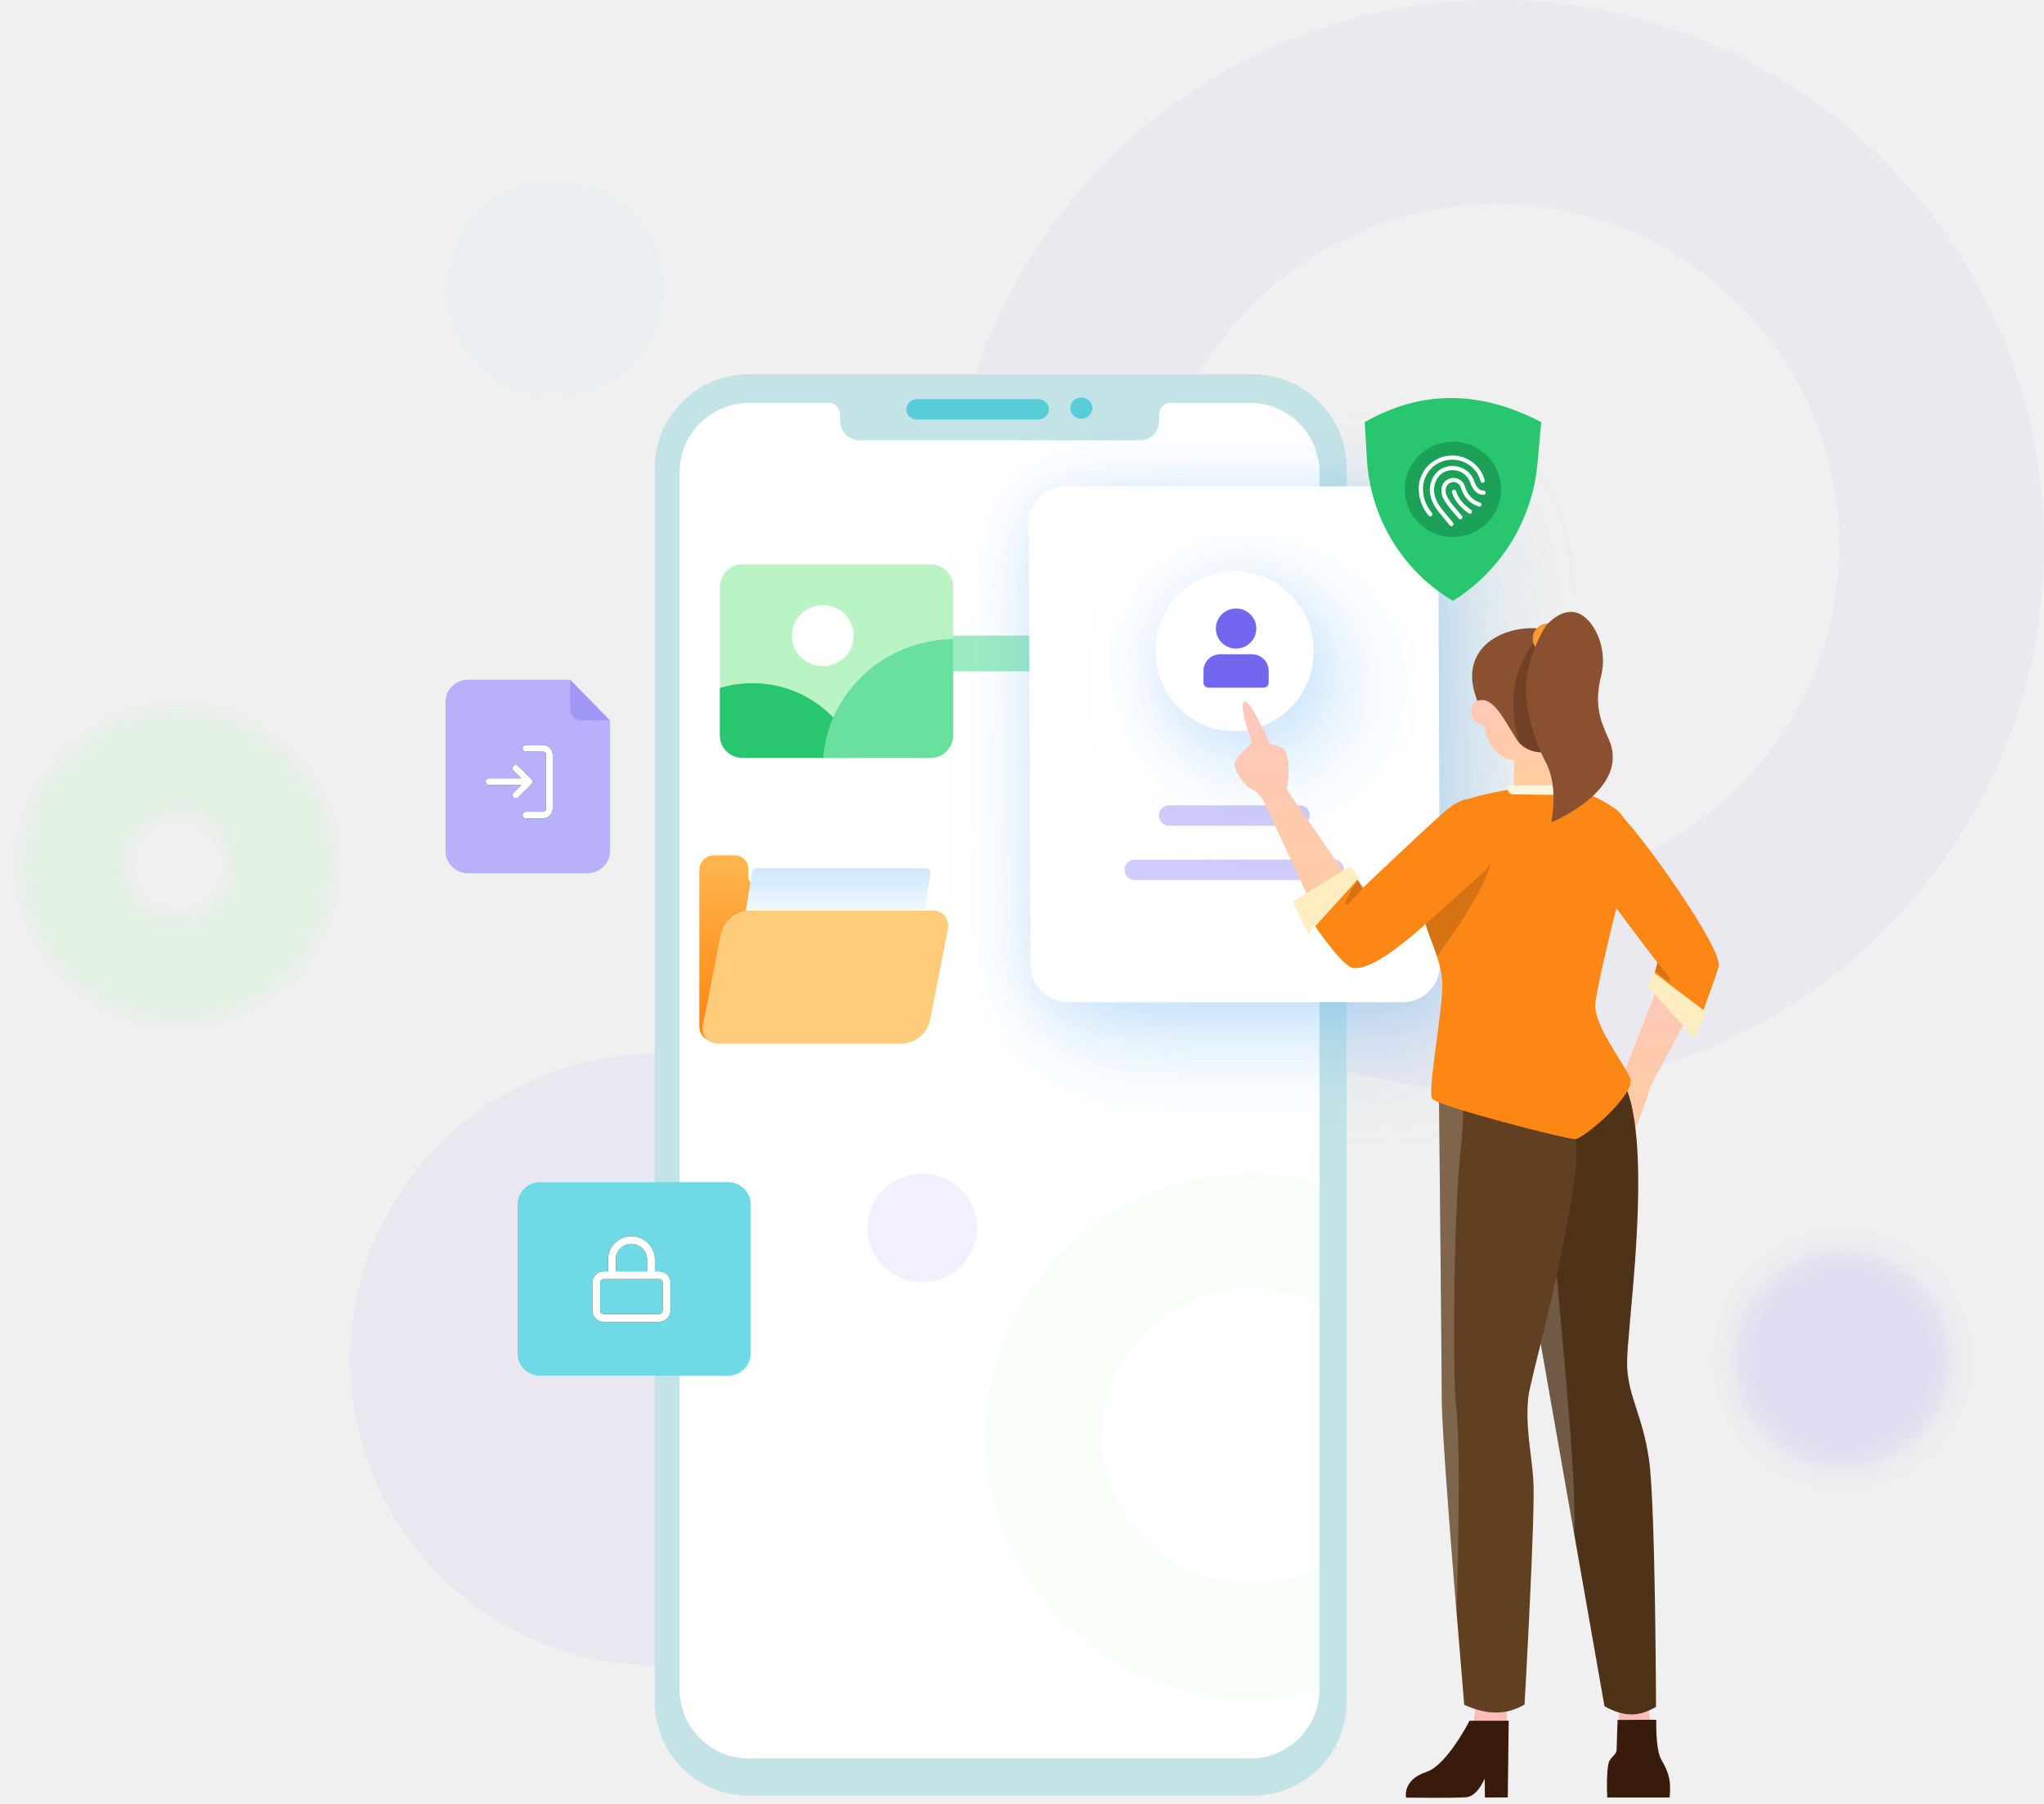
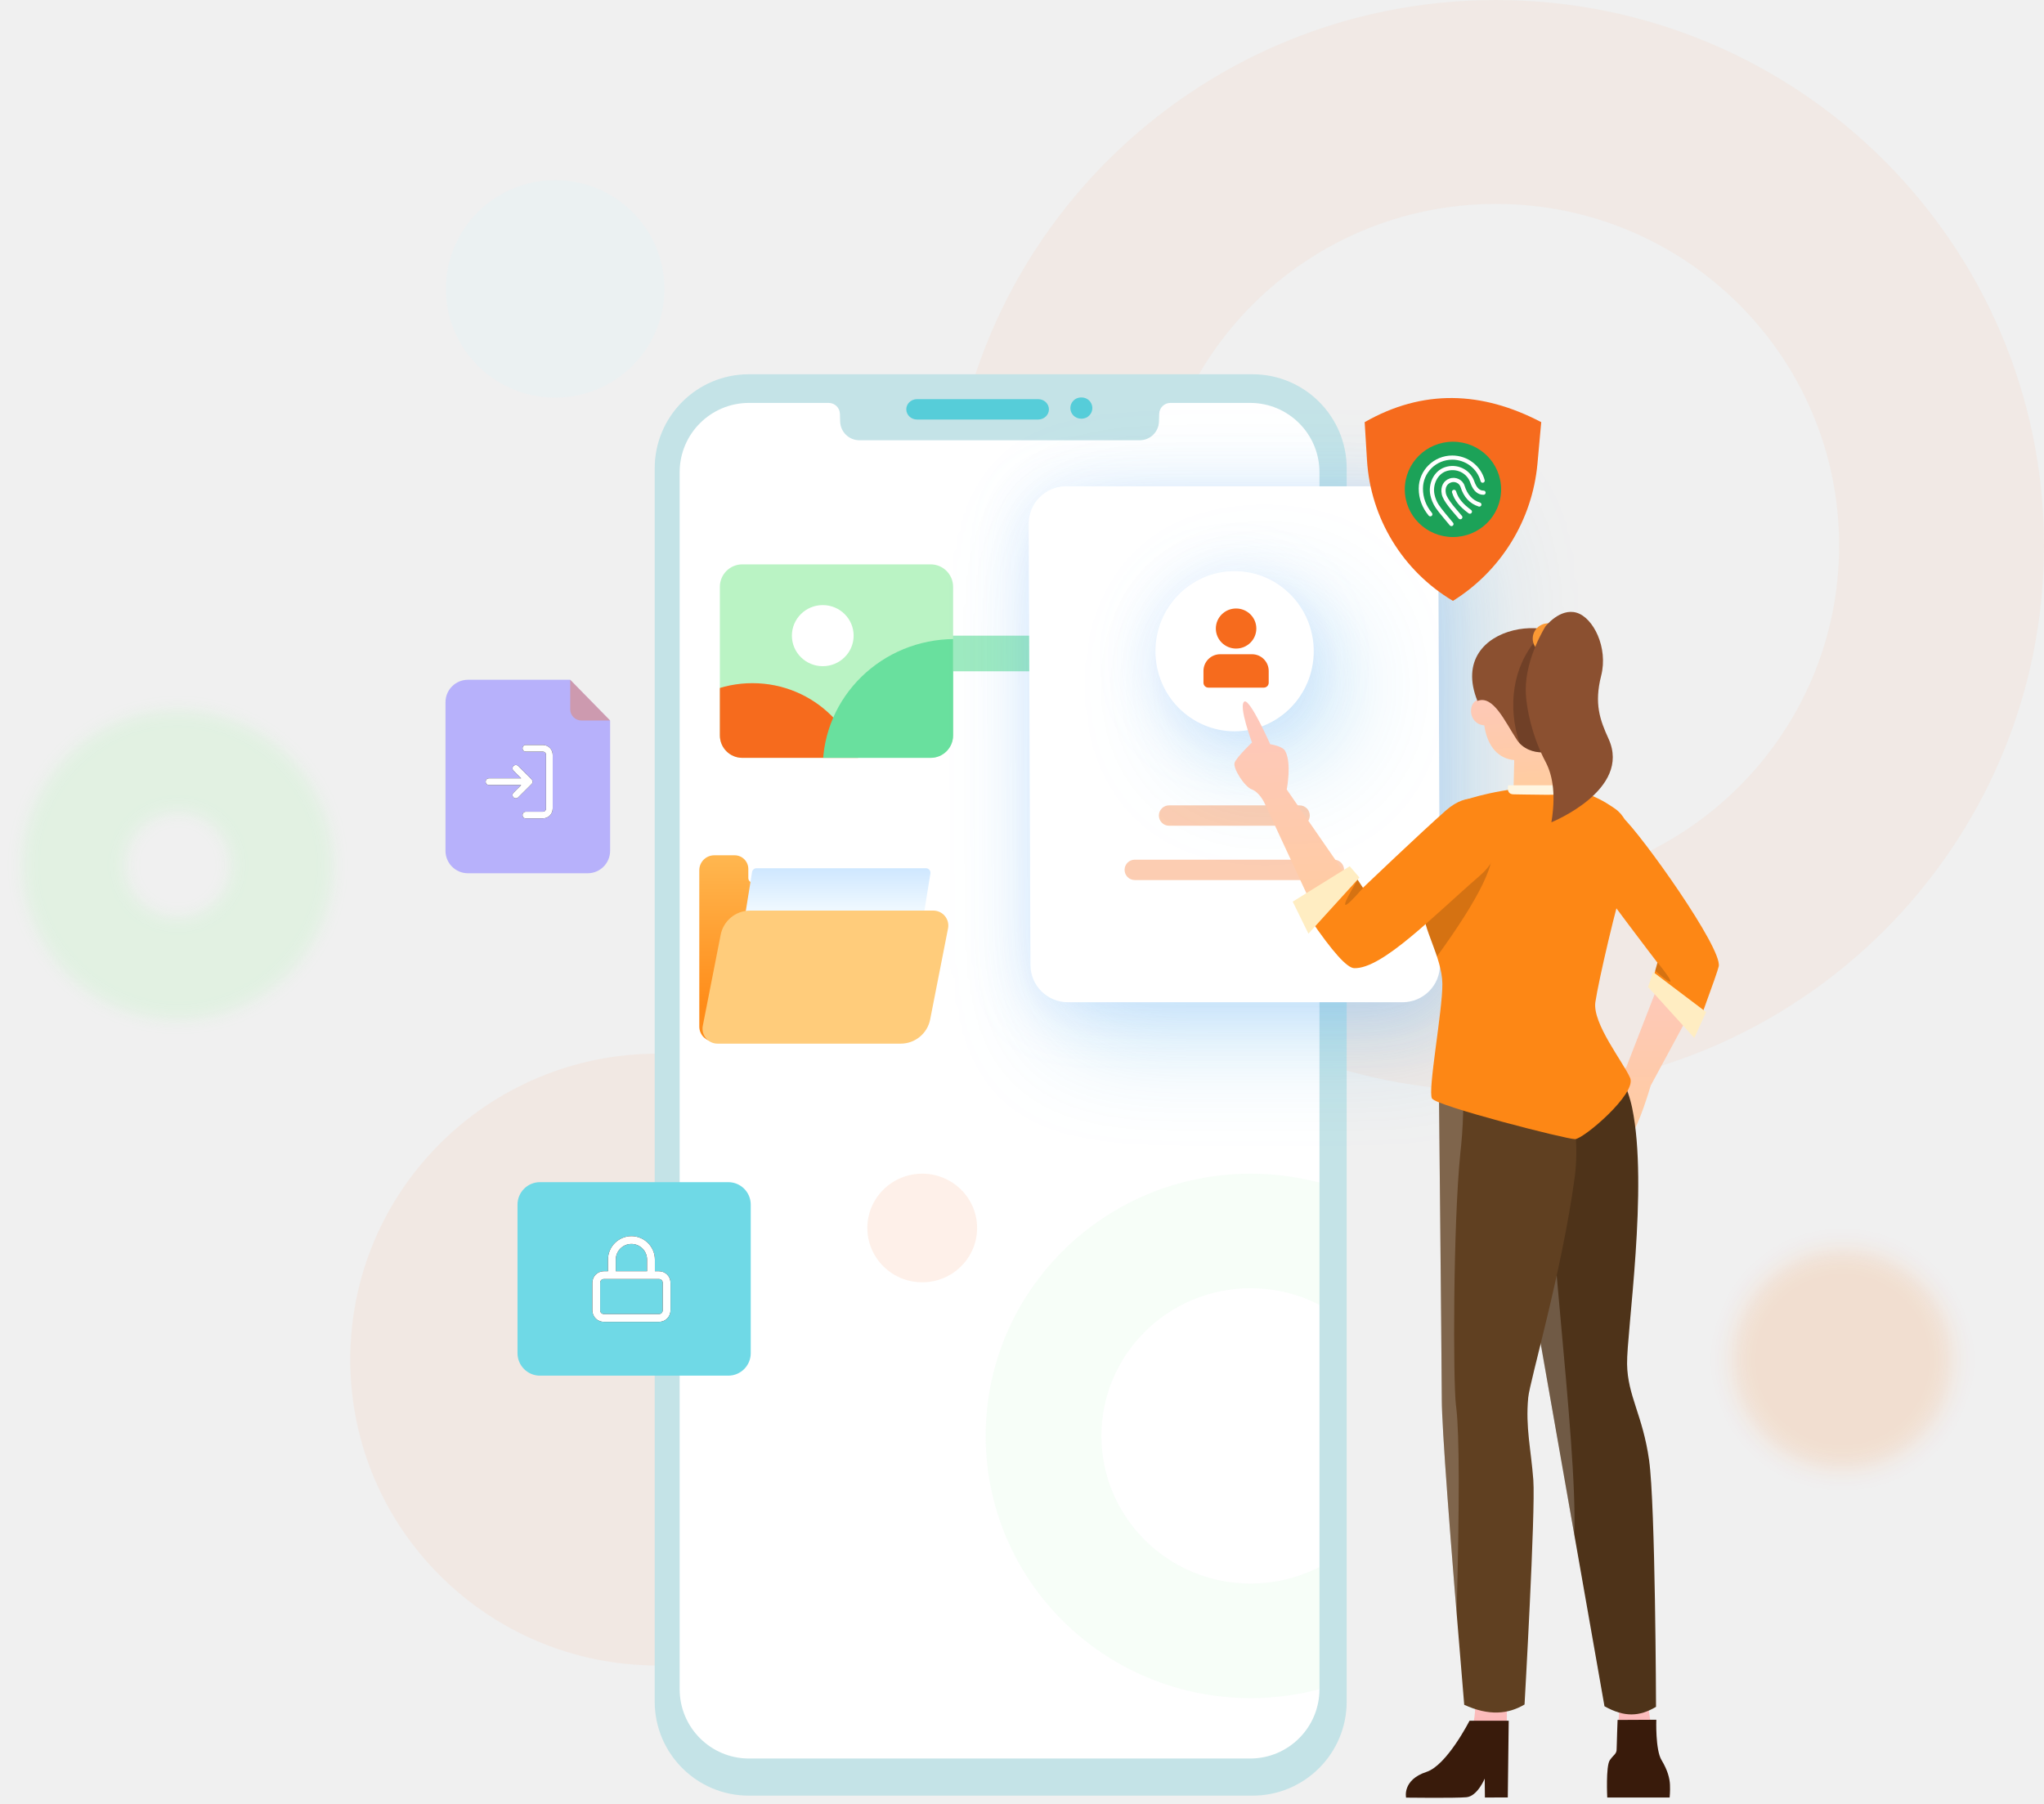
<svg xmlns="http://www.w3.org/2000/svg" xmlns:xlink="http://www.w3.org/1999/xlink" width="546px" height="482px" viewBox="0 0 546 482" version="1.1">
  <defs>
    <filter x="-7.2%" y="-7.3%" width="114.5%" height="114.5%" filterUnits="objectBoundingBox" id="filter-1">
      <feGaussianBlur stdDeviation="2" in="SourceGraphic" />
    </filter>
    <filter x="-15.4%" y="-15.5%" width="130.8%" height="131.0%" filterUnits="objectBoundingBox" id="filter-2">
      <feGaussianBlur stdDeviation="3" in="SourceGraphic" />
    </filter>
    <path d="M18.522,0 L39.813,0 C41.436,5.90080916e-16 42.764,1.29 42.811,2.912 L42.872,4.988 C42.953,7.767 45.229,9.977 48.008,9.977 L122.898,9.977 C125.677,9.977 127.953,7.767 128.034,4.988 L128.094,2.912 C128.142,1.29 129.47,7.42186714e-16 131.093,0 L152.384,0 C162.613,-1.87911363e-15 170.906,8.293 170.906,18.522 L170.906,343.682 C170.906,353.912 162.613,362.204 152.384,362.204 L18.522,362.204 C8.293,362.204 8.35816978e-15,353.912 0,343.682 L0,18.522 C-4.8054561e-15,8.293 8.293,-8.77902741e-15 18.522,0 Z" id="path-3" />
    <linearGradient x1="50%" y1="81.177%" x2="50%" y2="-34.513%" id="linearGradient-5">
      <stop stop-color="#FF8C19" offset="0%" />
      <stop stop-color="#FFC967" offset="100%" />
    </linearGradient>
    <linearGradient x1="62.11%" y1="31.381%" x2="62.11%" y2="-27.478%" id="linearGradient-6">
      <stop stop-color="#F8FDFF" offset="0%" />
      <stop stop-color="#AAD4FF" offset="100%" />
    </linearGradient>
    <path d="M19.69,3.569 L19.69,17.846 C19.69,19.362 18.527,20.522 17.005,20.522 L12.53,20.522 C11.993,20.522 11.635,20.165 11.635,19.63 C11.635,19.095 11.993,18.738 12.53,18.738 L17.005,18.738 C17.542,18.738 17.9,18.381 17.9,17.846 L17.9,3.569 C17.9,3.034 17.542,2.677 17.005,2.677 L12.53,2.677 C11.993,2.677 11.635,2.32 11.635,1.785 C11.635,1.249 11.993,0.892 12.53,0.892 L17.005,0.892 C18.527,0.892 19.69,2.052 19.69,3.569 Z M14.231,11.064 C14.32,10.886 14.32,10.618 14.231,10.35 C14.141,10.261 14.141,10.172 14.052,10.083 L10.472,6.514 C10.114,6.157 9.577,6.157 9.219,6.514 C8.861,6.871 8.861,7.406 9.219,7.763 L11.277,9.815 L2.685,9.815 C2.148,9.815 1.79,10.172 1.79,10.707 C1.79,11.243 2.148,11.6 2.685,11.6 L11.277,11.6 L9.219,13.652 C8.861,14.009 8.861,14.544 9.219,14.901 C9.398,15.079 9.666,15.169 9.845,15.169 C10.024,15.169 10.293,15.079 10.472,14.901 L14.052,11.332 C14.141,11.243 14.231,11.153 14.231,11.064 Z" id="path-7" />
    <path d="M19.839,10.41 L18.795,10.41 L18.795,7.287 C18.795,3.852 15.976,1.041 12.53,1.041 C9.084,1.041 6.265,3.852 6.265,7.287 L6.265,10.41 L5.221,10.41 C3.446,10.41 2.088,11.763 2.088,13.533 L2.088,20.82 C2.088,22.589 3.446,23.943 5.221,23.943 L19.839,23.943 C21.615,23.943 22.972,22.589 22.972,20.82 L22.972,13.533 C22.972,11.763 21.615,10.41 19.839,10.41 Z M8.353,7.287 C8.353,4.997 10.233,3.123 12.53,3.123 C14.827,3.123 16.707,4.997 16.707,7.287 L16.707,10.41 L8.353,10.41 L8.353,7.287 Z M20.884,20.82 C20.884,21.444 20.466,21.861 19.839,21.861 L5.221,21.861 C4.594,21.861 4.177,21.444 4.177,20.82 L4.177,13.533 C4.177,12.908 4.594,12.492 5.221,12.492 L19.839,12.492 C20.466,12.492 20.884,12.908 20.884,13.533 L20.884,20.82 Z" id="path-9" />
    <path d="M6,0 L56.3,0 C59.614,-1.4968968e-15 62.3,2.686 62.3,6 L62.3,45.698 C62.3,49.011 59.614,51.698 56.3,51.698 L6,51.698 C2.686,51.698 -4.82366169e-16,49.011 0,45.698 L0,6 C-1.29399067e-15,2.686 2.686,-2.79460044e-16 6,0 Z" id="path-11" />
    <path d="M10.04,1.03111251e-13 L99.431,1.03111251e-13 C104.938,1.03875937e-13 109.409,4.453 109.431,9.96 L109.901,127.821 C109.923,133.343 105.464,137.838 99.941,137.86 C99.928,137.86 99.914,137.86 99.901,137.86 L10.51,137.86 C5.003,137.86 0.532,133.407 0.51,127.9 L0.04,10.04 C0.018,4.517 4.477,0.022 10,7.94958278e-05 C10.013,2.6498662e-05 10.027,9.95609792e-14 10.04,1.03111251e-13 Z" id="path-13" />
    <filter x="-35.0%" y="-27.2%" width="184.5%" height="167.5%" filterUnits="objectBoundingBox" id="filter-14">
      <feOffset dx="8" dy="9" in="SourceAlpha" result="shadowOffsetOuter1" />
      <feGaussianBlur stdDeviation="14" in="shadowOffsetOuter1" result="shadowBlurOuter1" />
      <feColorMatrix values="0 0 0 0 0.076   0 0 0 0 0.583   0 0 0 0 0.879  0 0 0 0.229 0" type="matrix" in="shadowBlurOuter1" result="shadowMatrixOuter1" />
      <feOffset dx="0" dy="2" in="SourceAlpha" result="shadowOffsetOuter2" />
      <feGaussianBlur stdDeviation="7.5" in="shadowOffsetOuter2" result="shadowBlurOuter2" />
      <feColorMatrix values="0 0 0 0 0.504   0 0 0 0 0.7   0 0 0 0 1  0 0 0 0.234 0" type="matrix" in="shadowBlurOuter2" result="shadowMatrixOuter2" />
      <feMerge>
        <feMergeNode in="shadowMatrixOuter1" />
        <feMergeNode in="shadowMatrixOuter2" />
      </feMerge>
    </filter>
    <ellipse id="path-15" cx="21.141" cy="21.394" rx="21.141" ry="21.394" />
    <filter x="-91.1%" y="-87.6%" width="320.0%" height="317.4%" filterUnits="objectBoundingBox" id="filter-16">
      <feOffset dx="8" dy="9" in="SourceAlpha" result="shadowOffsetOuter1" />
      <feGaussianBlur stdDeviation="14" in="shadowOffsetOuter1" result="shadowBlurOuter1" />
      <feColorMatrix values="0 0 0 0 0.076   0 0 0 0 0.583   0 0 0 0 0.879  0 0 0 0.229 0" type="matrix" in="shadowBlurOuter1" result="shadowMatrixOuter1" />
      <feOffset dx="0" dy="2" in="SourceAlpha" result="shadowOffsetOuter2" />
      <feGaussianBlur stdDeviation="7.5" in="shadowOffsetOuter2" result="shadowBlurOuter2" />
      <feColorMatrix values="0 0 0 0 0.504   0 0 0 0 0.7   0 0 0 0 1  0 0 0 0.234 0" type="matrix" in="shadowBlurOuter2" result="shadowMatrixOuter2" />
      <feMerge>
        <feMergeNode in="shadowMatrixOuter1" />
        <feMergeNode in="shadowMatrixOuter2" />
      </feMerge>
    </filter>
    <linearGradient x1="47.237%" y1="-28.186%" x2="50%" y2="91.05%" id="linearGradient-17">
      <stop stop-color="#FDC6C6" offset="0%" />
      <stop stop-color="#FFCCA1" offset="100%" />
    </linearGradient>
    <linearGradient x1="45.73%" y1="-28.186%" x2="50%" y2="91.05%" id="linearGradient-18">
      <stop stop-color="#FDC6C6" offset="0%" />
      <stop stop-color="#FAB2B2" offset="100%" />
    </linearGradient>
    <linearGradient x1="44.539%" y1="-28.186%" x2="50%" y2="91.05%" id="linearGradient-19">
      <stop stop-color="#FDC6C6" offset="0%" />
      <stop stop-color="#FAB2B2" offset="100%" />
    </linearGradient>
    <linearGradient x1="44.055%" y1="-28.186%" x2="50%" y2="91.05%" id="linearGradient-20">
      <stop stop-color="#FDC6C6" offset="0%" />
      <stop stop-color="#FFCCA1" offset="100%" />
    </linearGradient>
    <linearGradient x1="47.831%" y1="-28.186%" x2="50%" y2="91.05%" id="linearGradient-21">
      <stop stop-color="#FDC6C6" offset="0%" />
      <stop stop-color="#FFCCA1" offset="100%" />
    </linearGradient>
  </defs>
  <g id="📝-Pages-New" stroke="none" stroke-width="1" fill="none" fill-rule="evenodd">
    <g id="Not-Authorized" transform="translate(-444, -309)">
      <g id="Illustration" transform="translate(450, 309)">
        <g id="Shape">
-           <path d="M393.598,0 C474.454,0 540,65.259 540,145.76 C540,226.261 474.454,291.52 393.598,291.52 C312.742,291.52 247.196,226.261 247.196,145.76 C247.196,65.259 312.742,0 393.598,0 Z M393.598,54.49 C342.969,54.49 301.926,95.353 301.926,145.76 C301.926,196.167 342.969,237.031 393.598,237.031 C444.227,237.031 485.27,196.167 485.27,145.76 C485.27,95.353 444.227,54.49 393.598,54.49 Z" id="Oval" fill="#7367F0" fill-rule="nonzero" opacity="0.053" />
+           <path d="M393.598,0 C474.454,0 540,65.259 540,145.76 C540,226.261 474.454,291.52 393.598,291.52 C312.742,291.52 247.196,226.261 247.196,145.76 C247.196,65.259 312.742,0 393.598,0 Z M393.598,54.49 C342.969,54.49 301.926,95.353 301.926,145.76 C301.926,196.167 342.969,237.031 393.598,237.031 C444.227,237.031 485.27,196.167 485.27,145.76 C485.27,95.353 444.227,54.49 393.598,54.49 Z" id="Oval" fill="#F66B1D" fill-rule="nonzero" opacity="0.053" />
          <path d="M41.503,189.806 C64.425,189.806 83.007,208.306 83.007,231.128 C83.007,253.949 64.425,272.449 41.503,272.449 C18.582,272.449 0,253.949 0,231.128 C0,208.306 18.582,189.806 41.503,189.806 Z M41.503,217.051 C33.695,217.051 27.365,223.353 27.365,231.128 C27.365,238.902 33.695,245.204 41.503,245.204 C49.312,245.204 55.642,238.902 55.642,231.128 C55.642,223.353 49.312,217.051 41.503,217.051 Z" id="Oval" fill="#8BF78F" fill-rule="nonzero" opacity="0.141" filter="url(#filter-1)" />
-           <ellipse id="Oval" fill-opacity="0.061" fill="#7367F0" cx="169.662" cy="363.265" rx="82.095" ry="81.735" />
+           <ellipse id="Oval" fill-opacity="0.061" fill="#F66B1D" cx="169.662" cy="363.265" rx="82.095" ry="81.735" />
          <ellipse id="Oval" fill="#CEF5FF" opacity="0.141" cx="142.297" cy="77.194" rx="29.189" ry="29.061" />
-           <ellipse id="Oval" fill-opacity="0.136" fill="#7367F0" filter="url(#filter-2)" cx="486.182" cy="363.265" rx="29.189" ry="29.061" />
+           <ellipse id="Oval" fill-opacity="0.136" fill="#F66B1D" filter="url(#filter-2)" cx="486.182" cy="363.265" rx="29.189" ry="29.061" />
        </g>
        <g id="File-Organizer" transform="translate(113, 100)">
          <g id="Phone3" transform="translate(55.88661, 0)">
            <path d="M25.137,0 L159.708,0 C173.591,-2.55022564e-15 184.845,11.254 184.845,25.137 L184.845,354.641 C184.845,368.523 173.591,379.778 159.708,379.778 L25.137,379.778 C11.254,379.778 2.9341734e-15,368.523 -2.60392312e-14,354.641 L-2.60392312e-14,25.137 C-3.4844809e-14,11.254 11.254,2.55022564e-15 25.137,0 Z" id="Rectangle" fill="#C4E3E7" />
            <g id="Group-48" transform="translate(6.66654, 7.653065)">
              <mask id="mask-4" fill="white">
                <use xlink:href="#path-3" />
              </mask>
              <use id="Rectangle" fill="#FFFFFF" xlink:href="#path-3" />
-               <ellipse id="Oval" fill="#7367F0" opacity="0.099" mask="url(#mask-4)" cx="64.795" cy="220.451" rx="14.659" ry="14.512" />
+               <ellipse id="Oval" fill="#F66B1D" opacity="0.099" mask="url(#mask-4)" cx="64.795" cy="220.451" rx="14.659" ry="14.512" />
              <path d="M152.519,205.94 C191.606,205.94 223.293,237.309 223.293,276.004 C223.293,314.699 191.606,346.068 152.519,346.068 C113.431,346.068 81.744,314.699 81.744,276.004 C81.744,237.309 113.431,205.94 152.519,205.94 Z M152.519,236.55 C130.508,236.55 112.665,254.214 112.665,276.004 C112.665,297.793 130.508,315.457 152.519,315.457 C174.529,315.457 192.372,297.793 192.372,276.004 C192.372,254.214 174.529,236.55 152.519,236.55 Z" id="Oval" fill="#C8F5D0" opacity="0.141" mask="url(#mask-4)" />
              <path d="M25.58,62.184 L146.612,62.184 C149.242,62.184 151.373,64.316 151.373,66.946 C151.373,69.575 149.242,71.707 146.612,71.707 L25.58,71.707 C22.951,71.707 20.819,69.575 20.819,66.946 C20.819,64.316 22.951,62.184 25.58,62.184 Z" id="Rectangle" fill-opacity="0.642" fill="#68DE9E" mask="url(#mask-4)" />
            </g>
            <path d="M102.442,6.649 C104.023,6.649 105.305,7.867 105.305,9.37 C105.305,10.839 104.079,12.036 102.547,12.089 L102.442,12.091 L70.068,12.091 C68.487,12.091 67.205,10.872 67.205,9.37 C67.205,7.9 68.43,6.703 69.963,6.651 L70.068,6.649 L102.442,6.649 Z" id="Path" fill="#56CDD9" fill-rule="nonzero" />
            <path d="M114.044,6.195 C115.625,6.195 116.907,7.464 116.907,9.03 C116.907,10.56 115.682,11.807 114.149,11.862 L114.044,11.864 L113.894,11.864 C112.313,11.864 111.031,10.595 111.031,9.03 C111.031,7.499 112.256,6.252 113.789,6.197 L113.894,6.195 L114.044,6.195 Z" id="Path" fill="#56CDD9" fill-rule="nonzero" />
          </g>
          <g id="Group-37" transform="translate(67.79688, 127.8836)">
            <path d="M4,0.64 L9.445,0.64 C11.462,0.64 13.097,2.275 13.097,4.292 L13.097,6.725 C13.097,7.398 13.643,7.944 14.316,7.944 L55.484,7.944 C57.693,7.944 59.484,9.735 59.484,11.944 L59.484,46.403 C59.484,48.613 57.693,50.403 55.484,50.403 L4,50.403 C1.791,50.403 6.42046992e-16,48.613 0,46.403 L0,4.64 C-2.705415e-16,2.431 1.791,0.64 4,0.64 Z" id="Rectangle" fill="url(#linearGradient-5)" />
            <path d="M15.3,4.096 L60.53,4.096 C61.203,4.096 61.749,4.642 61.749,5.315 C61.749,5.38 61.744,5.445 61.734,5.509 L54.944,47.65 C54.848,48.241 54.338,48.676 53.74,48.676 L8.51,48.676 C7.837,48.676 7.291,48.13 7.291,47.456 C7.291,47.391 7.296,47.326 7.307,47.262 L14.097,5.121 C14.192,4.53 14.702,4.096 15.3,4.096 Z" id="Rectangle" fill="url(#linearGradient-6)" />
            <path d="M66.445,20.188 L61.669,44.507 C60.932,48.259 57.642,50.965 53.819,50.965 L4.862,50.965 C2.653,50.965 0.862,49.174 0.862,46.965 C0.862,46.706 0.887,46.448 0.937,46.194 L5.713,21.875 C6.45,18.123 9.739,15.417 13.563,15.417 L62.52,15.417 C64.729,15.417 66.52,17.208 66.52,19.417 C66.52,19.676 66.495,19.934 66.445,20.188 Z" id="Rectangle" fill="#FFCC7B" />
          </g>
          <g id="Group-28" transform="translate(0, 81.62785)">
            <path d="M6,0 L33.316,0 L33.316,0 L43.976,10.884 L43.976,45.698 C43.976,49.011 41.29,51.698 37.976,51.698 L6,51.698 C2.686,51.698 4.05812251e-16,49.011 0,45.698 L0,6 C-4.05812251e-16,2.686 2.686,6.08718376e-16 6,0 Z" id="Rectangle" fill="#B7B1FB" />
            <g id="Icon" transform="translate(8.950131, 16.52257)">
              <mask id="mask-8" fill="white">
                <use xlink:href="#path-7" />
              </mask>
              <use id="Mask" fill="#000000" fill-rule="nonzero" xlink:href="#path-7" />
              <g id="Group" mask="url(#mask-8)" fill="#FFFFFF">
                <g id="Icon-Color">
                  <rect id="🎨-Icon-Color" x="0" y="0" width="21.48" height="21.415" />
                </g>
              </g>
            </g>
-             <path d="M43.976,10.884 L36.316,10.884 C34.659,10.884 33.316,9.541 33.316,7.884 L33.316,0 L33.316,0 L43.976,10.884 Z" id="Path" fill="#7367F0" fill-rule="nonzero" opacity="0.34" />
+             <path d="M43.976,10.884 L36.316,10.884 C34.659,10.884 33.316,9.541 33.316,7.884 L33.316,0 L33.316,0 L43.976,10.884 Z" id="Path" fill="#F66B1D" fill-rule="nonzero" opacity="0.34" />
          </g>
          <g id="Group" transform="translate(19.23965, 215.8603)">
            <path d="M6,0 L56.3,0 C59.614,-4.44006117e-15 62.3,2.686 62.3,6 L62.3,45.698 C62.3,49.011 59.614,51.698 56.3,51.698 L6,51.698 C2.686,51.698 1.29399067e-15,49.011 0,45.698 L0,6 C4.82366169e-16,2.686 2.686,-2.79460044e-16 6,0 Z" id="Rectangle" fill="#6FD9E6" />
            <g transform="translate(17.90026, 13.38415)" id="Icon">
              <mask id="mask-10" fill="white">
                <use xlink:href="#path-9" />
              </mask>
              <use id="Mask" fill="#000000" fill-rule="nonzero" xlink:href="#path-9" />
              <g id="Group" mask="url(#mask-10)" fill="#FFFFFF">
                <g id="Icon-Color">
                  <rect id="🎨-Icon-Color" x="0" y="0" width="25.06" height="24.984" />
                </g>
              </g>
            </g>
          </g>
          <g id="Group-34" transform="translate(73.29392, 50.79066)">
            <mask id="mask-12" fill="white">
              <use xlink:href="#path-11" />
            </mask>
            <use id="Rectangle" fill="#BAF3C4" fill-rule="nonzero" xlink:href="#path-11" />
            <ellipse id="Oval" fill="#FFFFFF" mask="url(#mask-12)" cx="27.485" cy="19.046" rx="8.246" ry="8.163" />
-             <ellipse id="Oval" fill="#28C76F" mask="url(#mask-12)" cx="8.704" cy="61.221" rx="29.776" ry="29.477" />
+             <ellipse id="Oval" fill="#F66B1D" mask="url(#mask-12)" cx="8.704" cy="61.221" rx="29.776" ry="29.477" />
            <ellipse id="Oval" fill="#69E09E" mask="url(#mask-12)" cx="62.758" cy="54.419" rx="35.273" ry="34.465" />
          </g>
          <g id="Group-23" transform="translate(155.7496, 29.93021)">
            <g id="Rectangle">
              <use fill="black" fill-opacity="1" filter="url(#filter-14)" xlink:href="#path-13" />
              <use fill="#FFFFFF" fill-rule="evenodd" xlink:href="#path-13" />
            </g>
-             <path d="M37.536,85.256 L72.405,85.256 C73.908,85.256 75.126,86.474 75.126,87.977 C75.126,89.479 73.908,90.698 72.405,90.698 L37.536,90.698 C36.033,90.698 34.815,89.479 34.815,87.977 C34.815,86.474 36.033,85.256 37.536,85.256 Z" id="Rectangle" fill="#7367F0" fill-rule="nonzero" opacity="0.34" />
-             <path d="M28.374,99.767 L81.567,99.767 C83.07,99.767 84.288,100.986 84.288,102.488 C84.288,103.991 83.07,105.209 81.567,105.209 L28.374,105.209 C26.871,105.209 25.653,103.991 25.653,102.488 C25.653,100.986 26.871,99.767 28.374,99.767 Z" id="Rectangle" fill="#7367F0" fill-rule="nonzero" opacity="0.34" />
+             <path d="M37.536,85.256 L72.405,85.256 C73.908,85.256 75.126,86.474 75.126,87.977 C75.126,89.479 73.908,90.698 72.405,90.698 L37.536,90.698 C36.033,90.698 34.815,89.479 34.815,87.977 C34.815,86.474 36.033,85.256 37.536,85.256 Z" id="Rectangle" fill="#F66B1D" fill-rule="nonzero" opacity="0.34" />
+             <path d="M28.374,99.767 L81.567,99.767 C83.07,99.767 84.288,100.986 84.288,102.488 C84.288,103.991 83.07,105.209 81.567,105.209 L28.374,105.209 C26.871,105.209 25.653,103.991 25.653,102.488 C25.653,100.986 26.871,99.767 28.374,99.767 Z" id="Rectangle" fill="#F66B1D" fill-rule="nonzero" opacity="0.34" />
            <g id="Icon8" transform="translate(33.89844, 22.6744)">
              <g id="Oval">
                <use fill="black" fill-opacity="1" filter="url(#filter-16)" xlink:href="#path-15" />
                <use fill="#FFFFFF" fill-rule="evenodd" xlink:href="#path-15" />
              </g>
-               <g id="Group-70" transform="translate(12.82644, 9.976738)" fill="#7367F0">
+               <g id="Group-70" transform="translate(12.82644, 9.976738)" fill="#F66B1D">
                <path d="M12.964,12.223 C15.428,12.223 17.426,14.221 17.426,16.684 L17.426,19.834 C17.426,20.559 16.838,21.146 16.114,21.146 L1.312,21.146 C0.587,21.146 4.0466296e-12,20.559 4.04654088e-12,19.834 L4.04654088e-12,16.684 C4.04623913e-12,14.221 1.997,12.223 4.461,12.223 L12.964,12.223 Z M8.713,9.70779013e-13 C11.7,9.70779013e-13 14.121,2.397 14.121,5.354 C14.121,8.31 11.7,10.707 8.713,10.707 C5.726,10.707 3.305,8.31 3.305,5.354 C3.305,2.397 5.726,9.70779013e-13 8.713,9.70779013e-13 Z" id="Combined-Shape" />
              </g>
            </g>
          </g>
          <g id="Wom3.5" transform="translate(210.72, 63.48833)">
            <g id="RArm" transform="translate(91.27213, 52.02436)">
              <path d="M13.589,69.931 C13.589,69.931 3.859,80.464 4.535,81.413 C5.212,82.368 10.254,79.818 10.254,79.818 C10.254,79.818 4.347,90.666 5.712,91.408 C7.075,92.15 13.762,90.174 15.729,87.9 C17.696,85.627 20.351,74.517 20.351,74.517 L34.469,44.885 L22.989,41.583 L13.589,69.931 Z" id="Path" fill="url(#linearGradient-17)" transform="translate(19.48525, 66.57517) rotate(2.866471) translate(-19.48525, -66.57517) " />
              <path d="M2.966,16.229 C7.269,22.847 21.752,41.708 21.752,41.708 C21.752,41.708 21.4,42.962 20.697,45.471 L34.006,54.504 C36.527,47.61 37.897,43.678 38.116,42.708 C39.198,37.909 17.331,7.285 12.435,2.86 C4.726,-4.108 -3.609,6.115 2.966,16.229 Z" id="Path" fill="#FD8715" />
              <path d="M25.214,46.715 C25.379,46.395 24.232,44.704 21.773,41.64 L21.148,43.875 C23.693,46.088 25.048,47.034 25.214,46.715 Z" id="Path" fill-opacity="0.16" fill="#000000" />
              <polygon id="Path-70" fill="#FFEDC2" points="20.614 44.208 34.754 54.898 31.603 61.811 19.24 48.198" />
            </g>
            <g id="RLeg" transform="translate(67.4886, 111.1149)">
              <polygon id="Path" fill="url(#linearGradient-18)" points="35.472 179.674 34.686 192.922 44.754 193.181 42.862 179.674" />
              <path d="M35.718,184.893 C35.718,184.893 36,192.871 34.331,195.656 C32.652,198.442 32.143,200.601 32.069,202.267 C31.989,204.052 32.16,205.67 32.16,205.67 L48.824,205.67 C48.824,205.67 49.241,197.277 48.137,195.694 C47.034,194.111 46.31,194.084 46.31,192.685 C46.301,191.287 46.062,184.946 46.062,184.946 L35.718,184.893 Z" id="Path" fill="#391B0B" transform="translate(40.47459, 195.2817) scale(-1, 1) translate(-40.47459, -195.2817) " />
              <path d="M0,2.811 L26.118,-1.03111251e-13 L26.502,0.353 C28.363,2.109 36.453,10.263 38.777,21.409 C43.166,42.451 37.293,81.314 37.422,89.836 C37.546,98.358 41.614,103.5 43.305,115.549 C44.995,127.599 45.155,181.449 45.155,181.449 C40.673,184.078 36.729,184.266 31.385,181.291 L0,2.811 Z" id="Path" fill="#4E3319" />
              <path d="M23.33,135.481 L6.9980434e-14,2.811 L14.522,1.248 C15.169,47.337 24.199,109.638 23.33,135.481 Z" id="Path" fill-opacity="0.192" fill="#FFFFFF" />
            </g>
            <g id="LLeg" transform="translate(45.20709, 114.7656)">
              <path d="M27.631,174.631 L19.046,174.768 C19.422,180.65 18.51,184.587 16.309,186.579 L16.128,186.736 C12.143,190.043 27.519,188.849 27.519,188.849 L27.631,174.631 Z" id="Path" fill="url(#linearGradient-19)" />
              <path d="M0.602,181.508 L0.849,202.012 L6.962,202.017 L7.015,196.964 C7.015,196.964 8.944,201.675 11.891,201.947 C14.847,202.219 28.018,202.052 28.018,202.052 C28.018,202.052 29.113,197.322 22.556,195.174 C17.103,193.389 11.073,181.508 11.073,181.508 L0.602,181.508 Z" id="Path" fill="#391B0B" transform="translate(14.34422, 191.8053) scale(-1, 1) translate(-14.34422, -191.8053) " />
              <path d="M9.326,0.984 L38.654,0 L38.873,0.402 C40.296,3.074 48.094,18.718 45.686,36.501 C42.306,61.461 33.715,90.723 33.294,95.193 C32.544,103.163 34.044,108.933 34.659,117.165 C35.274,125.397 32.314,177.168 32.314,177.168 C27.962,179.76 22.783,180.268 16.199,177.246 C12.237,130.366 10.241,103.216 10.212,95.796 C10.168,84.668 9.326,0.984 9.326,0.984 Z" id="Path" fill="#604021" />
              <path d="M15.361,27.982 L15.166,29.831 C13.212,49.332 13.226,90.745 13.983,97.132 L14.087,97.955 C14.927,105.162 14.954,123.459 14.169,152.847 L13.147,140.166 C11.211,115.764 10.232,100.975 10.212,95.796 L10.176,90.437 C10.008,68.768 9.326,0.984 9.326,0.984 L15.511,0.777 C16.172,11.477 16.122,20.545 15.361,27.982 Z" id="Path" fill-opacity="0.192" fill="#FFFFFF" />
            </g>
            <g id="Head" transform="translate(63.09571, 3.054825)">
              <path d="M2.621,20.265 C-0.988,20.656 -0.732,26.936 3.661,27.264 C4.558,33.319 7.761,36.203 11.664,36.537 L11.448,45.695 L28.716,45.685 C28.716,45.685 23.853,39.215 24.095,30.359 C24.338,21.502 23.933,13.182 23.933,13.182 L1.567,13.579 L2.621,20.265 Z" id="Path" fill="url(#linearGradient-20)" />
              <path d="M29.105,20.735 C24.902,19.09 21.797,26.174 18.581,31.098 C15.365,36.022 7.033,35.186 5.885,31.098 C1.538,22.146 -2.209,9.976 2.864,8.977 C3.578,-3.962 37.786,-0.907 29.105,20.735 Z" id="Path" fill="#8B5030" transform="translate(15.47015, 17.88746) scale(-1, 1) translate(-15.47015, -17.88746) " />
              <path d="M25.564,4.08 C27.029,5.312 27.964,6.948 28.076,8.977 C33.149,9.976 29.403,22.146 25.055,31.098 C23.987,34.899 16.707,35.889 13.106,32.049 C9.822,22.309 11.225,11.419 17.865,4.081 L17.865,4.081 Z" id="Combined-Shape" fill-opacity="0.199" fill="#000000" />
              <ellipse id="Oval" fill="#FB9934" cx="20.734" cy="4.081" rx="4.123" ry="4.081" />
            </g>
            <g id="Body" transform="translate(50.52598, 45.84286)">
              <path d="M44.73,4.681 C48.583,10.283 55.003,29.298 55.367,33.575 C55.778,38.51 50.434,46.37 50.346,53.513 C50.268,60.657 54.332,82.167 53.111,84.177 C51.899,86.186 17.166,95.082 14.9,95.035 C12.643,94.986 -1.603,82.878 0.184,78.694 C1.982,74.51 10.324,64.112 9.474,58.41 C8.634,52.71 3.755,31.668 1.333,24.507 C-1.08,17.345 -0.276,9.826 4.228,6.744 C6.456,5.22 12.402,0.888 22.991,0.907 C33.58,0.927 44.431,4.246 44.73,4.681 Z" id="Path" fill="#FD8715" transform="translate(27.69486, 47.97133) scale(-1, 1) translate(-27.69486, -47.97133) " />
              <path d="M22.616,0.498 C22.319,2.104 22.82,2.907 24.121,2.907 C26.072,2.907 39.156,3.334 40.928,2.572 C42.11,2.064 42.523,1.373 42.169,0.498 L22.616,0.498 Z" id="Path-68" fill="#FFF6E1" />
              <path d="M5.068,16.798 L5.187,16.738 C12.321,13.213 16.607,13.057 18.044,16.271 C19.9,20.426 15.085,30.411 3.597,46.224 C2.019,41.428 -0.25,36.855 0.022,33.575 C0.233,31.1 2.472,23.689 5.068,16.798 Z" id="Path" fill-opacity="0.16" fill="#000000" />
            </g>
            <g id="LArm" transform="translate(0, 23.91528)">
              <path d="M8.001,27.046 C8.001,27.046 6.716,24.284 4.695,23.537 C2.676,22.789 -0.414,17.839 0.064,16.402 C0.541,14.965 4.72,10.978 4.72,10.978 C4.72,10.978 1.026,1.163 2.662,0.055 C4.108,-0.924 9.579,11.439 9.579,11.439 C9.579,11.439 12.795,11.919 13.537,13.183 C15.408,16.37 13.994,23.537 13.994,23.537 L32.982,51.005 L24.27,62.064 L8.001,27.046 Z" id="Path" fill="url(#linearGradient-21)" />
              <path d="M56.473,29.176 C50.051,34.824 34.344,49.807 34.344,49.807 C34.344,49.807 33.566,48.627 32.01,46.267 L20.263,58.175 C26.171,66.85 30.086,71.217 32.01,71.278 C39.528,71.514 53,57.462 65.664,46.489 C77.02,36.65 68.444,18.648 56.473,29.176 Z" id="Path" fill="#FD8715" />
              <path d="M34.391,49.825 C31.453,53.188 29.863,54.686 29.621,54.32 C29.378,53.953 30.486,51.725 32.944,47.637 L34.391,49.825 Z" id="Path" fill-opacity="0.16" fill="#000000" />
              <polygon id="Path-69" fill="#FFEDC2" points="33.416 47.069 19.792 62.064 15.595 53.507 30.824 44.046" />
            </g>
            <path d="M95.828,3.888 C95.828,3.888 91.97,-1.087 87.515,0.218 C83.06,1.523 79.031,9.524 80.944,17.044 C82.848,24.565 81.278,28.855 78.968,33.924 C72.764,47.559 94.244,56.216 94.244,56.216 C93.127,49.48 93.655,44.079 95.828,40.012 C99.185,33.729 101.092,25.671 101.092,20.741 C101.092,12.167 95.828,3.888 95.828,3.888 Z" id="Path" fill="#8B5030" transform="translate(89.46754, 28.10802) scale(-1, 1) translate(-89.46754, -28.10802) " />
          </g>
          <g id="Group-39" transform="translate(245.5346, 6.348833)">
-             <path d="M0,6.445 C15.521,-2.409 31.255,-1.884 47.165,6.445 L46.161,17.509 C44.792,32.598 36.436,46.176 23.582,54.198 L23.582,54.198 L23.582,54.198 C10.171,46.232 1.573,32.144 0.62,16.575 L0,6.445 L0,6.445 Z" id="Rectangle" fill="#28C76F" />
+             <path d="M0,6.445 C15.521,-2.409 31.255,-1.884 47.165,6.445 L46.161,17.509 C44.792,32.598 36.436,46.176 23.582,54.198 L23.582,54.198 L23.582,54.198 C10.171,46.232 1.573,32.144 0.62,16.575 L0,6.445 L0,6.445 Z" id="Rectangle" fill="#F66B1D" />
            <ellipse id="Oval" fill="#1CA258" cx="23.582" cy="24.407" rx="12.863" ry="12.734" />
            <g id="Group-40" transform="translate(13.93501, 14.85627)" fill="#FFFFFF">
              <path d="M9.464,0.504 C13.555,0.504 17.096,3.234 18.124,7.083 C18.203,7.381 18.024,7.686 17.723,7.764 C17.423,7.843 17.115,7.666 17.035,7.368 C16.138,4.005 13.041,1.618 9.464,1.618 C5.139,1.618 1.635,5.076 1.635,9.34 C1.635,11.747 2.432,13.91 4.036,15.851 C4.233,16.089 4.198,16.44 3.957,16.635 C3.717,16.83 3.362,16.795 3.165,16.557 C1.398,14.419 0.509,12.007 0.509,9.34 C0.509,4.46 4.519,0.504 9.464,0.504 Z" id="Path" />
              <path d="M9.941,2.895 C13.305,2.905 16.045,5.51 16.155,8.798 L16.159,8.985 C16.165,10.823 16.685,11.833 17.683,12.163 C17.978,12.26 18.139,12.576 18.043,12.868 C17.947,13.16 17.629,13.318 17.334,13.221 C15.847,12.729 15.093,11.347 15.038,9.206 L15.035,8.981 C15.026,6.227 12.756,4.019 9.944,4.01 C7.413,4.002 5.261,6.315 4.965,8.905 C4.907,9.409 4.894,9.875 4.923,10.338 L4.954,10.741 C5.079,12.02 5.45,13.076 7.201,17.626 C7.312,17.915 7.167,18.236 6.877,18.344 C6.587,18.453 6.262,18.307 6.151,18.018 L5.216,15.568 C4.1,12.604 3.895,11.798 3.807,10.493 L3.801,10.401 C3.767,9.871 3.783,9.34 3.848,8.773 C4.204,5.661 6.786,2.885 9.941,2.895 Z" id="Path" transform="translate(10.92731, 10.63736) rotate(-19) translate(-10.92731, -10.63736) " />
              <path d="M10.542,5.948 C12.285,5.954 13.724,7.378 13.675,9.098 C13.603,11.576 14.412,13.409 16.106,14.66 C16.356,14.844 16.409,15.194 16.224,15.44 C16.04,15.687 15.688,15.737 15.438,15.553 C13.434,14.073 12.469,11.887 12.551,9.059 C12.582,7.978 11.662,7.067 10.546,7.064 C9.357,7.06 8.48,7.895 8.291,9.386 C8.195,10.143 8.447,11.307 9.009,12.904 L9.105,13.174 C9.185,13.395 9.27,13.623 9.364,13.867 L10.384,16.459 C10.494,16.747 10.348,17.068 10.058,17.176 C9.767,17.283 9.443,17.136 9.333,16.848 L8.515,14.778 L8.312,14.256 C8.217,14.006 8.129,13.773 8.047,13.545 L7.852,12.991 C7.302,11.375 7.058,10.167 7.176,9.24 C7.433,7.212 8.766,5.943 10.542,5.948 Z" id="Path" transform="translate(11.74056, 11.57967) rotate(-19) translate(-11.74056, -11.57967) " />
              <path d="M9.775,9.68 C10.073,9.59 10.387,9.755 10.478,10.049 C11.085,12.01 12.273,13.401 14.507,15.061 C14.756,15.246 14.806,15.595 14.619,15.841 C14.433,16.087 14.08,16.137 13.831,15.952 C11.424,14.163 10.091,12.603 9.402,10.376 C9.311,10.082 9.478,9.77 9.775,9.68 Z" id="Path" />
            </g>
          </g>
        </g>
      </g>
    </g>
  </g>
</svg>
